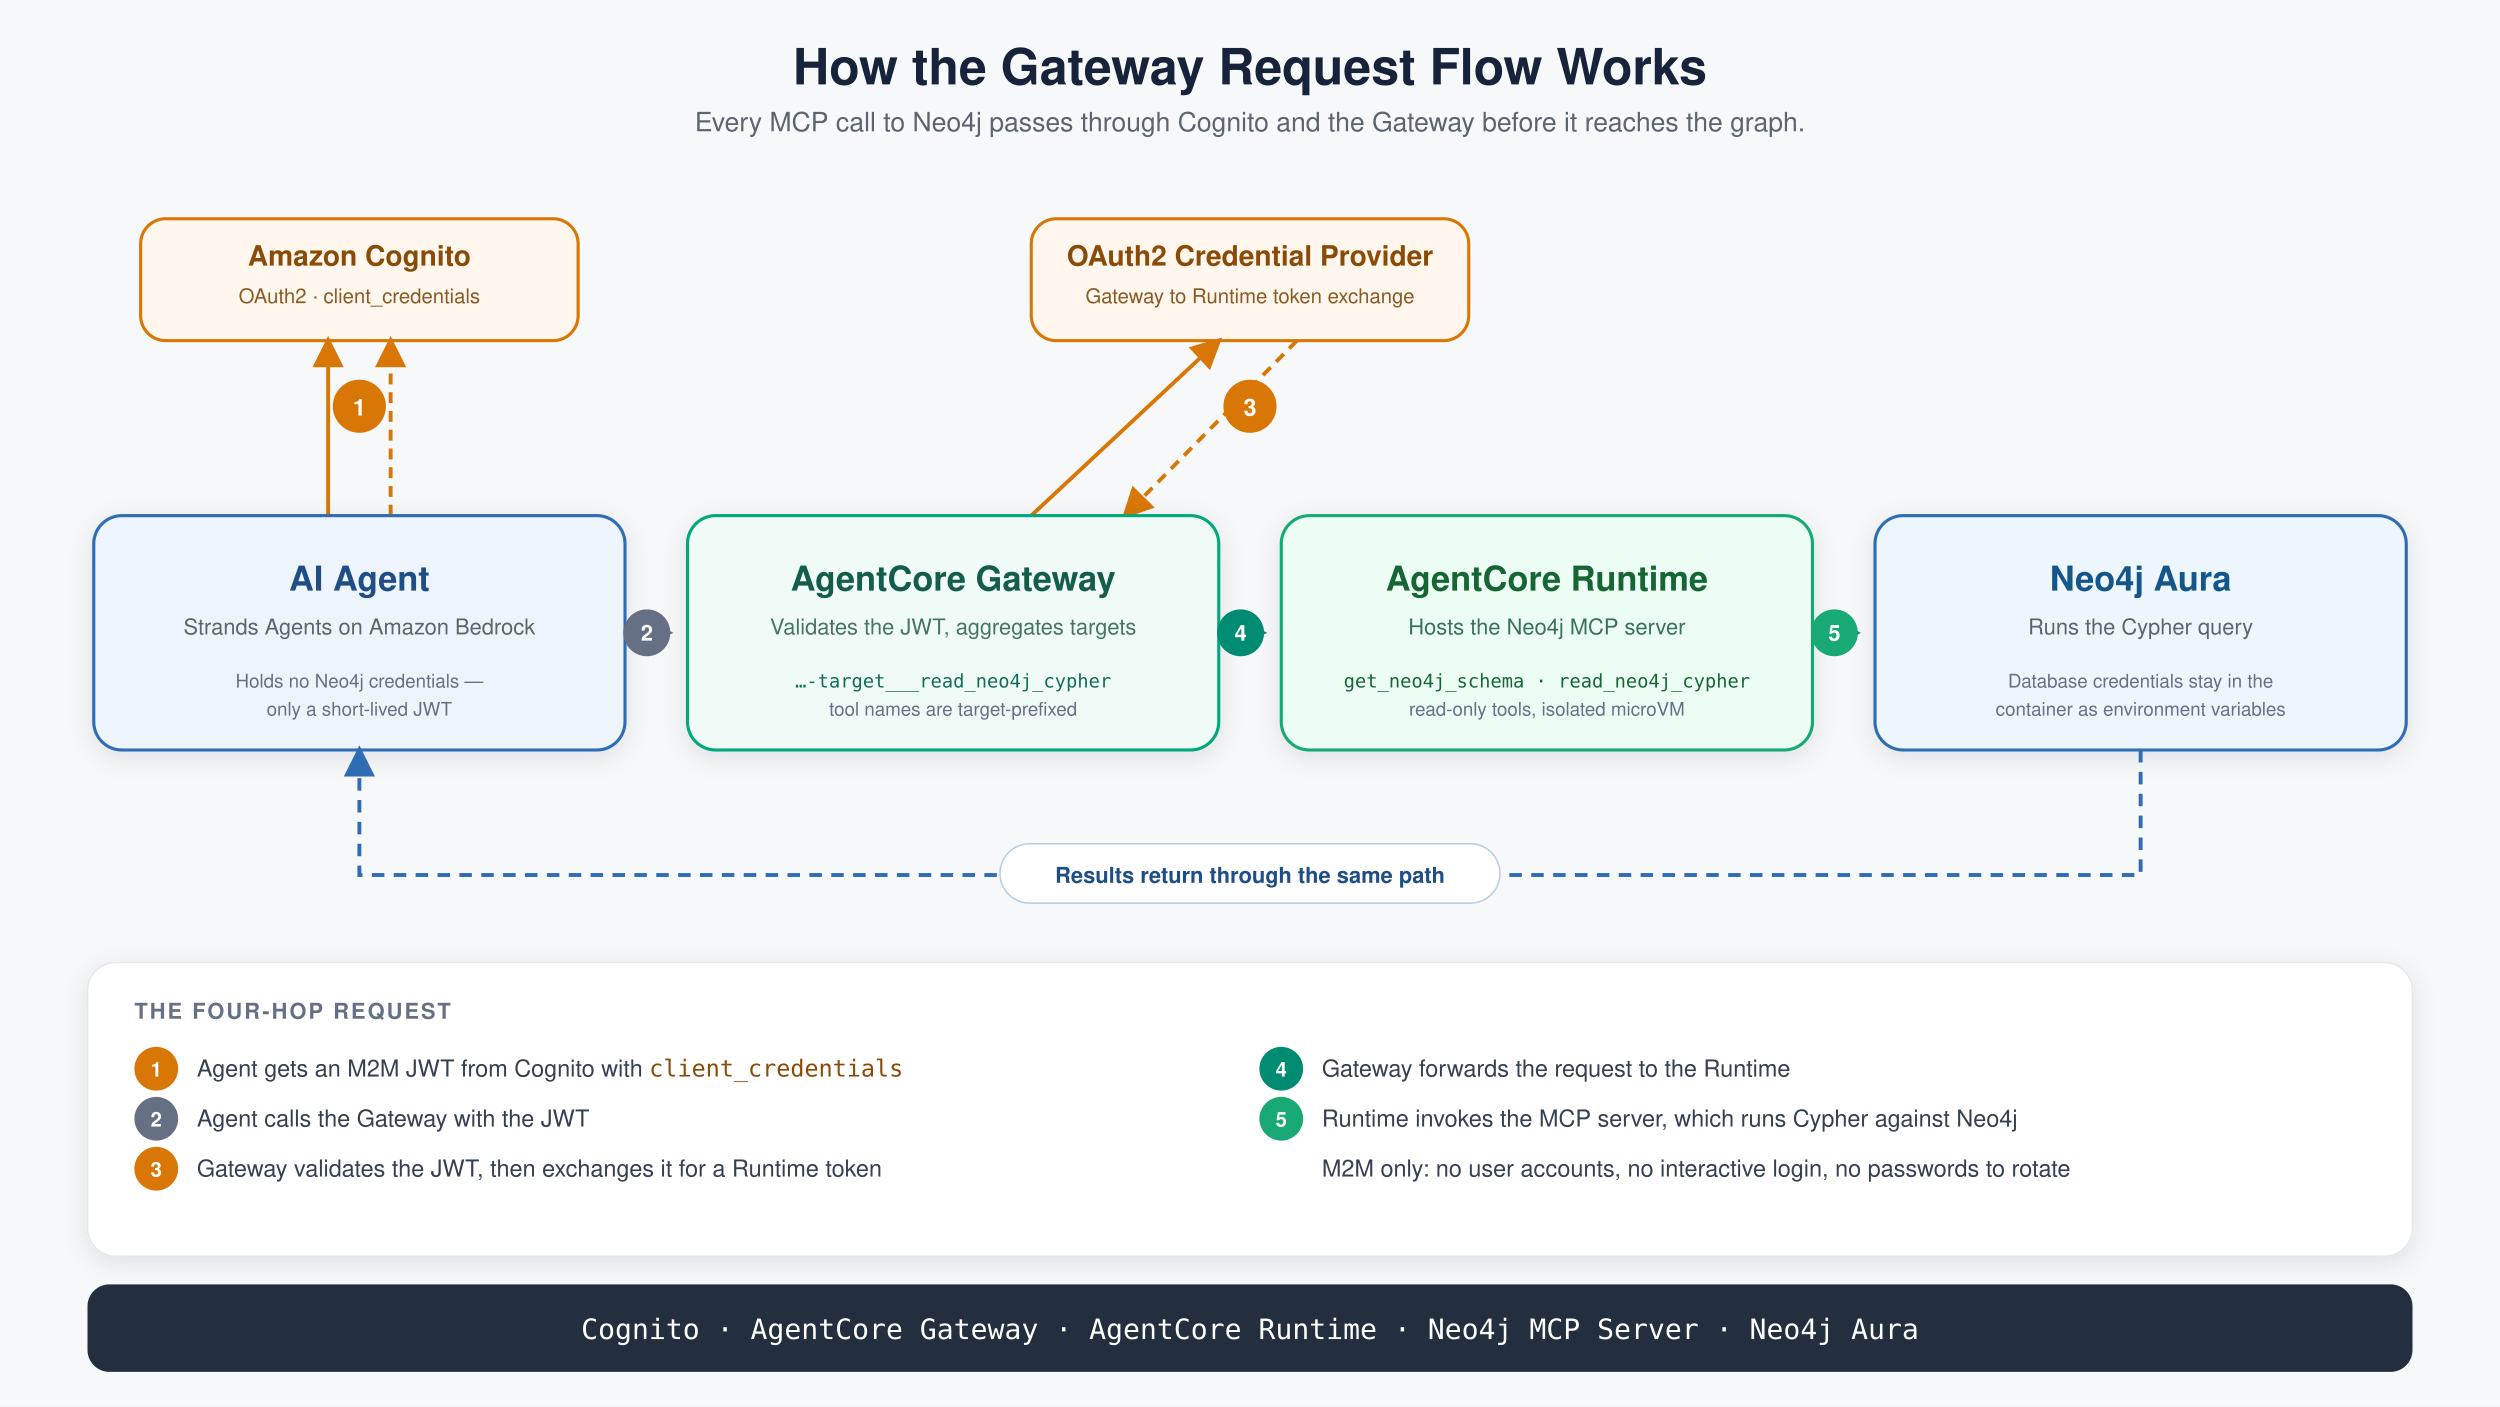
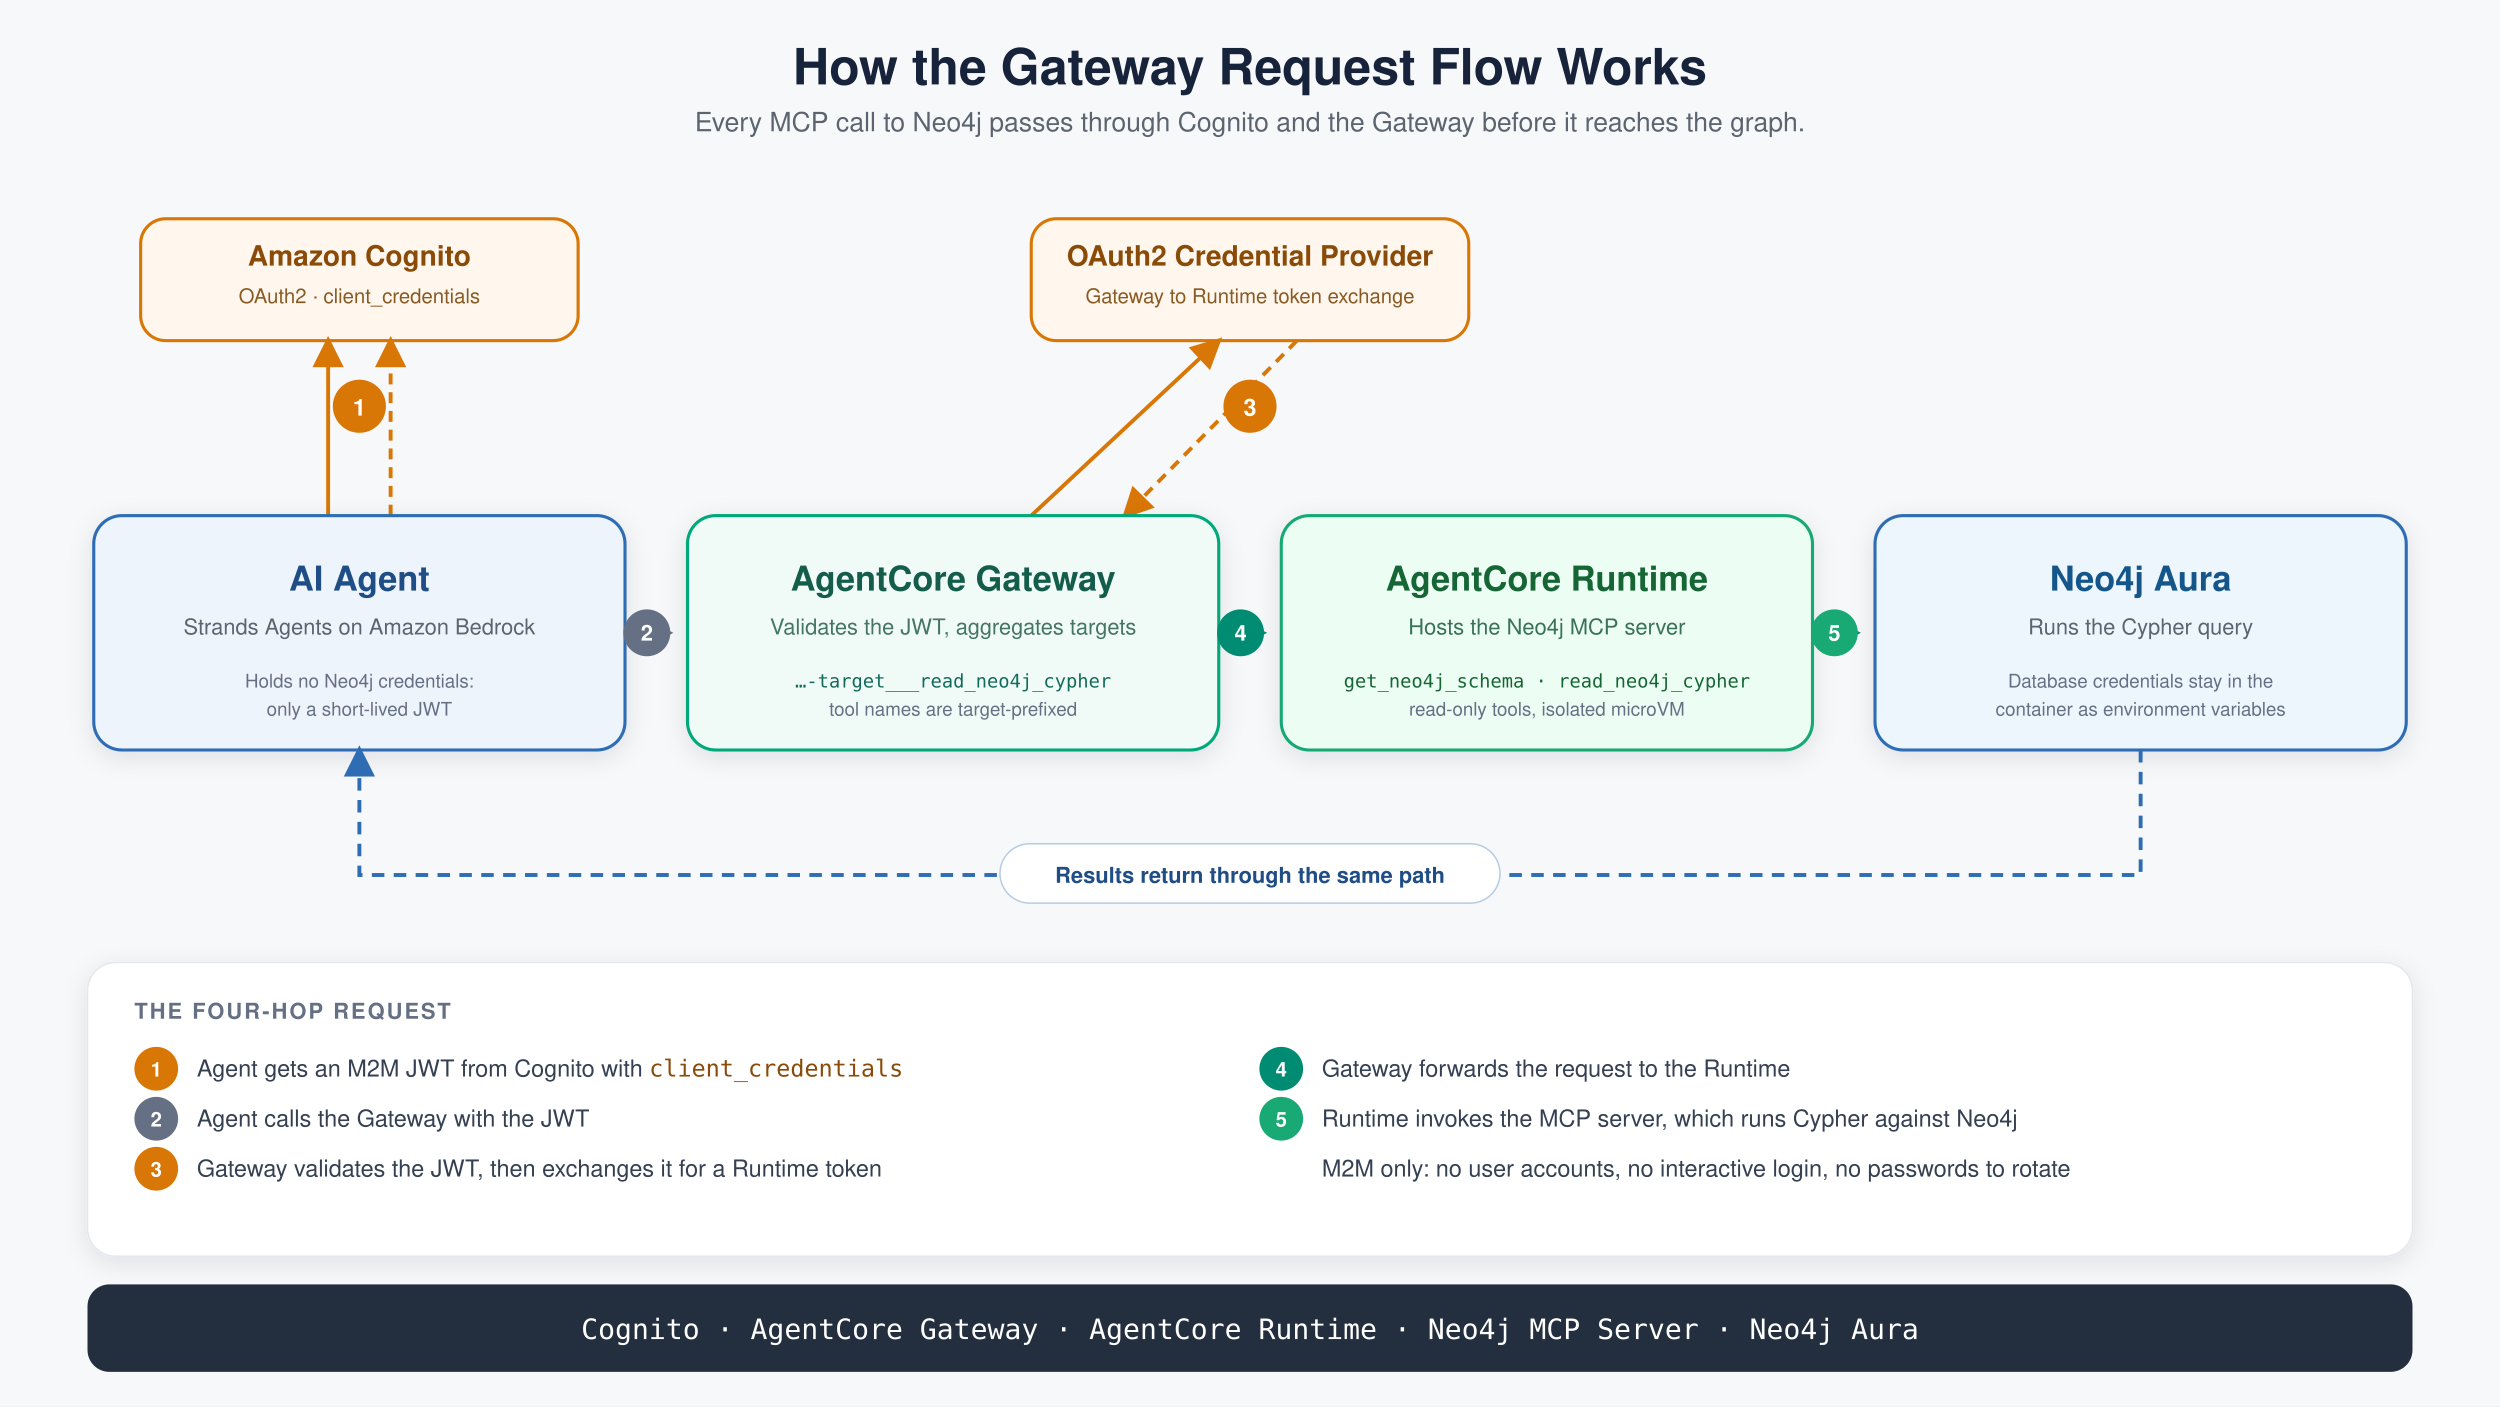
<svg xmlns="http://www.w3.org/2000/svg" width="1600" height="900" viewBox="0 0 1600 900" font-family="'Helvetica Neue', Helvetica, Arial, sans-serif">
  <defs>
    <filter id="shadow" x="-15%" y="-15%" width="130%" height="140%">
      <feDropShadow dx="0" dy="4" stdDeviation="8" flood-color="#101828" flood-opacity="0.10" />
    </filter>
    <marker id="arrow-slate" viewBox="0 0 10 10" refX="8.5" refY="5" markerWidth="8" markerHeight="8" orient="auto">
      <path d="M0,0 L10,5 L0,10 Z" fill="#667085" />
    </marker>
    <marker id="arrow-orange" viewBox="0 0 10 10" refX="8.5" refY="5" markerWidth="8" markerHeight="8" orient="auto">
      <path d="M0,0 L10,5 L0,10 Z" fill="#D97706" />
    </marker>
    <marker id="arrow-teal" viewBox="0 0 10 10" refX="8.5" refY="5" markerWidth="8" markerHeight="8" orient="auto">
      <path d="M0,0 L10,5 L0,10 Z" fill="#008C72" />
    </marker>
    <marker id="arrow-blue" viewBox="0 0 10 10" refX="8.5" refY="5" markerWidth="8" markerHeight="8" orient="auto">
      <path d="M0,0 L10,5 L0,10 Z" fill="#2E6DB4" />
    </marker>
  </defs>
  <rect width="1600" height="900" fill="#F7F8FA" />
  <text x="800" y="54" text-anchor="middle" font-size="32" font-weight="700" fill="#16233A">How the Gateway Request Flow Works</text>
  <text x="800" y="84" text-anchor="middle" font-size="17" fill="#5C6470">Every MCP call to Neo4j passes through Cognito and the Gateway before it reaches the graph.</text>
  <rect x="90" y="140" width="280" height="78" rx="16" fill="#FFF7ED" stroke="#D97706" stroke-width="2" />
  <text x="230" y="170" text-anchor="middle" font-size="18" font-weight="700" fill="#8A4B08">Amazon Cognito</text>
  <text x="230" y="194" text-anchor="middle" font-size="13" fill="#8A5A24">OAuth2 · client_credentials</text>
  <rect x="660" y="140" width="280" height="78" rx="16" fill="#FFF7ED" stroke="#D97706" stroke-width="2" />
  <text x="800" y="170" text-anchor="middle" font-size="18" font-weight="700" fill="#8A4B08">OAuth2 Credential Provider</text>
  <text x="800" y="194" text-anchor="middle" font-size="13" fill="#8A5A24">Gateway to Runtime token exchange</text>
  <path d="M210,330 V218" fill="none" stroke="#D97706" stroke-width="2.5" marker-end="url(#arrow-orange)" />
  <path d="M250,218 V330" fill="none" stroke="#D97706" stroke-width="2.5" stroke-dasharray="7 5" marker-end="url(#arrow-orange)" transform="rotate(180 250 274)" />
  <circle cx="230" cy="260" r="17" fill="#D97706" />
  <text x="230" y="266" text-anchor="middle" font-size="15" font-weight="700" fill="#FFFFFF">1</text>
  <path d="M660,330 L780,218" fill="none" stroke="#D97706" stroke-width="2.5" marker-end="url(#arrow-orange)" />
  <path d="M830,218 L720,330" fill="none" stroke="#D97706" stroke-width="2.5" stroke-dasharray="7 5" marker-end="url(#arrow-orange)" />
  <circle cx="800" cy="260" r="17" fill="#D97706" />
  <text x="800" y="266" text-anchor="middle" font-size="15" font-weight="700" fill="#FFFFFF">3</text>
  <rect x="60" y="330" width="340" height="150" rx="18" fill="#EEF4FB" stroke="#2E6DB4" stroke-width="2" filter="url(#shadow)" />
  <text x="230" y="378" text-anchor="middle" font-size="22" font-weight="700" fill="#1F4E86">AI Agent</text>
  <text x="230" y="406" text-anchor="middle" font-size="14" fill="#5C6470">Strands Agents on Amazon Bedrock</text>
-   <text x="230" y="440" text-anchor="middle" font-size="12" fill="#667085">Holds no Neo4j credentials —</text>
+   <text x="230" y="440" text-anchor="middle" font-size="12" fill="#667085">Holds no Neo4j credentials:</text>
  <text x="230" y="458" text-anchor="middle" font-size="12" fill="#667085">only a short-lived JWT</text>
  <rect x="440" y="330" width="340" height="150" rx="18" fill="#F0FBF7" stroke="#00A87A" stroke-width="2" filter="url(#shadow)" />
  <text x="610" y="378" text-anchor="middle" font-size="22" font-weight="700" fill="#155D4B">AgentCore Gateway</text>
  <text x="610" y="406" text-anchor="middle" font-size="14" fill="#477565">Validates the JWT, aggregates targets</text>
  <text x="610" y="440" text-anchor="middle" font-size="12" font-family="'SFMono-Regular', Consolas, monospace" fill="#126B59">…-target___read_neo4j_cypher</text>
  <text x="610" y="458" text-anchor="middle" font-size="12" fill="#667085">tool names are target-prefixed</text>
  <rect x="820" y="330" width="340" height="150" rx="18" fill="#ECFDF3" stroke="#19A974" stroke-width="2" filter="url(#shadow)" />
  <text x="990" y="378" text-anchor="middle" font-size="22" font-weight="700" fill="#166534">AgentCore Runtime</text>
  <text x="990" y="406" text-anchor="middle" font-size="14" fill="#39715A">Hosts the Neo4j MCP server</text>
  <text x="990" y="440" text-anchor="middle" font-size="12" font-family="'SFMono-Regular', Consolas, monospace" fill="#166534">get_neo4j_schema · read_neo4j_cypher</text>
  <text x="990" y="458" text-anchor="middle" font-size="12" fill="#667085">read-only tools, isolated microVM</text>
  <rect x="1200" y="330" width="340" height="150" rx="18" fill="#EDF5FD" stroke="#2E6DB4" stroke-width="2" filter="url(#shadow)" />
  <text x="1370" y="378" text-anchor="middle" font-size="22" font-weight="700" fill="#14558A">Neo4j Aura</text>
  <text x="1370" y="406" text-anchor="middle" font-size="14" fill="#5C6470">Runs the Cypher query</text>
  <text x="1370" y="440" text-anchor="middle" font-size="12" fill="#667085">Database credentials stay in the</text>
  <text x="1370" y="458" text-anchor="middle" font-size="12" fill="#667085">container as environment variables</text>
  <line x1="400" y1="405" x2="428" y2="405" stroke="#667085" stroke-width="2.5" marker-end="url(#arrow-slate)" />
  <circle cx="414" cy="405" r="15" fill="#667085" />
  <text x="414" y="410" text-anchor="middle" font-size="14" font-weight="700" fill="#FFFFFF">2</text>
  <line x1="780" y1="405" x2="808" y2="405" stroke="#008C72" stroke-width="2.5" marker-end="url(#arrow-teal)" />
  <circle cx="794" cy="405" r="15" fill="#008C72" />
  <text x="794" y="410" text-anchor="middle" font-size="14" font-weight="700" fill="#FFFFFF">4</text>
  <line x1="1160" y1="405" x2="1188" y2="405" stroke="#19A974" stroke-width="2.5" marker-end="url(#arrow-teal)" />
  <circle cx="1174" cy="405" r="15" fill="#19A974" />
  <text x="1174" y="410" text-anchor="middle" font-size="14" font-weight="700" fill="#FFFFFF">5</text>
  <path d="M1370,480 V560 H230 V480" fill="none" stroke="#2E6DB4" stroke-width="2.5" stroke-dasharray="8 6" marker-end="url(#arrow-blue)" />
  <rect x="640" y="540" width="320" height="38" rx="19" fill="#FFFFFF" stroke="#B8CDE4" />
  <text x="800" y="565" text-anchor="middle" font-size="14" font-weight="700" fill="#1F4E86">Results return through the same path</text>
  <rect x="56" y="616" width="1488" height="188" rx="18" fill="#FFFFFF" stroke="#E4E7EC" filter="url(#shadow)" />
  <text x="86" y="652" font-size="14" font-weight="700" letter-spacing="1.3" fill="#667085">THE FOUR-HOP REQUEST</text>
  <circle cx="100" cy="684" r="14" fill="#D97706" />
  <text x="100" y="689" text-anchor="middle" font-size="13" font-weight="700" fill="#FFFFFF">1</text>
  <text x="126" y="689" font-size="15" fill="#354052">Agent gets an M2M JWT from Cognito with <tspan font-family="'SFMono-Regular', Consolas, monospace" fill="#8A4B08">client_credentials</tspan>
  </text>
  <circle cx="100" cy="716" r="14" fill="#667085" />
  <text x="100" y="721" text-anchor="middle" font-size="13" font-weight="700" fill="#FFFFFF">2</text>
  <text x="126" y="721" font-size="15" fill="#354052">Agent calls the Gateway with the JWT</text>
  <circle cx="100" cy="748" r="14" fill="#D97706" />
  <text x="100" y="753" text-anchor="middle" font-size="13" font-weight="700" fill="#FFFFFF">3</text>
  <text x="126" y="753" font-size="15" fill="#354052">Gateway validates the JWT, then exchanges it for a Runtime token</text>
  <circle cx="820" cy="684" r="14" fill="#008C72" />
  <text x="820" y="689" text-anchor="middle" font-size="13" font-weight="700" fill="#FFFFFF">4</text>
  <text x="846" y="689" font-size="15" fill="#354052">Gateway forwards the request to the Runtime</text>
  <circle cx="820" cy="716" r="14" fill="#19A974" />
  <text x="820" y="721" text-anchor="middle" font-size="13" font-weight="700" fill="#FFFFFF">5</text>
  <text x="846" y="721" font-size="15" fill="#354052">Runtime invokes the MCP server, which runs Cypher against Neo4j</text>
  <text x="846" y="753" font-size="15" fill="#354052">M2M only: no user accounts, no interactive login, no passwords to rotate</text>
  <rect x="56" y="822" width="1488" height="56" rx="14" fill="#232F3E" />
  <text x="800" y="857" text-anchor="middle" font-size="18" fill="#FFFFFF" font-family="'SFMono-Regular', Consolas, monospace">Cognito · AgentCore Gateway · AgentCore Runtime · Neo4j MCP Server · Neo4j Aura</text>
</svg>
